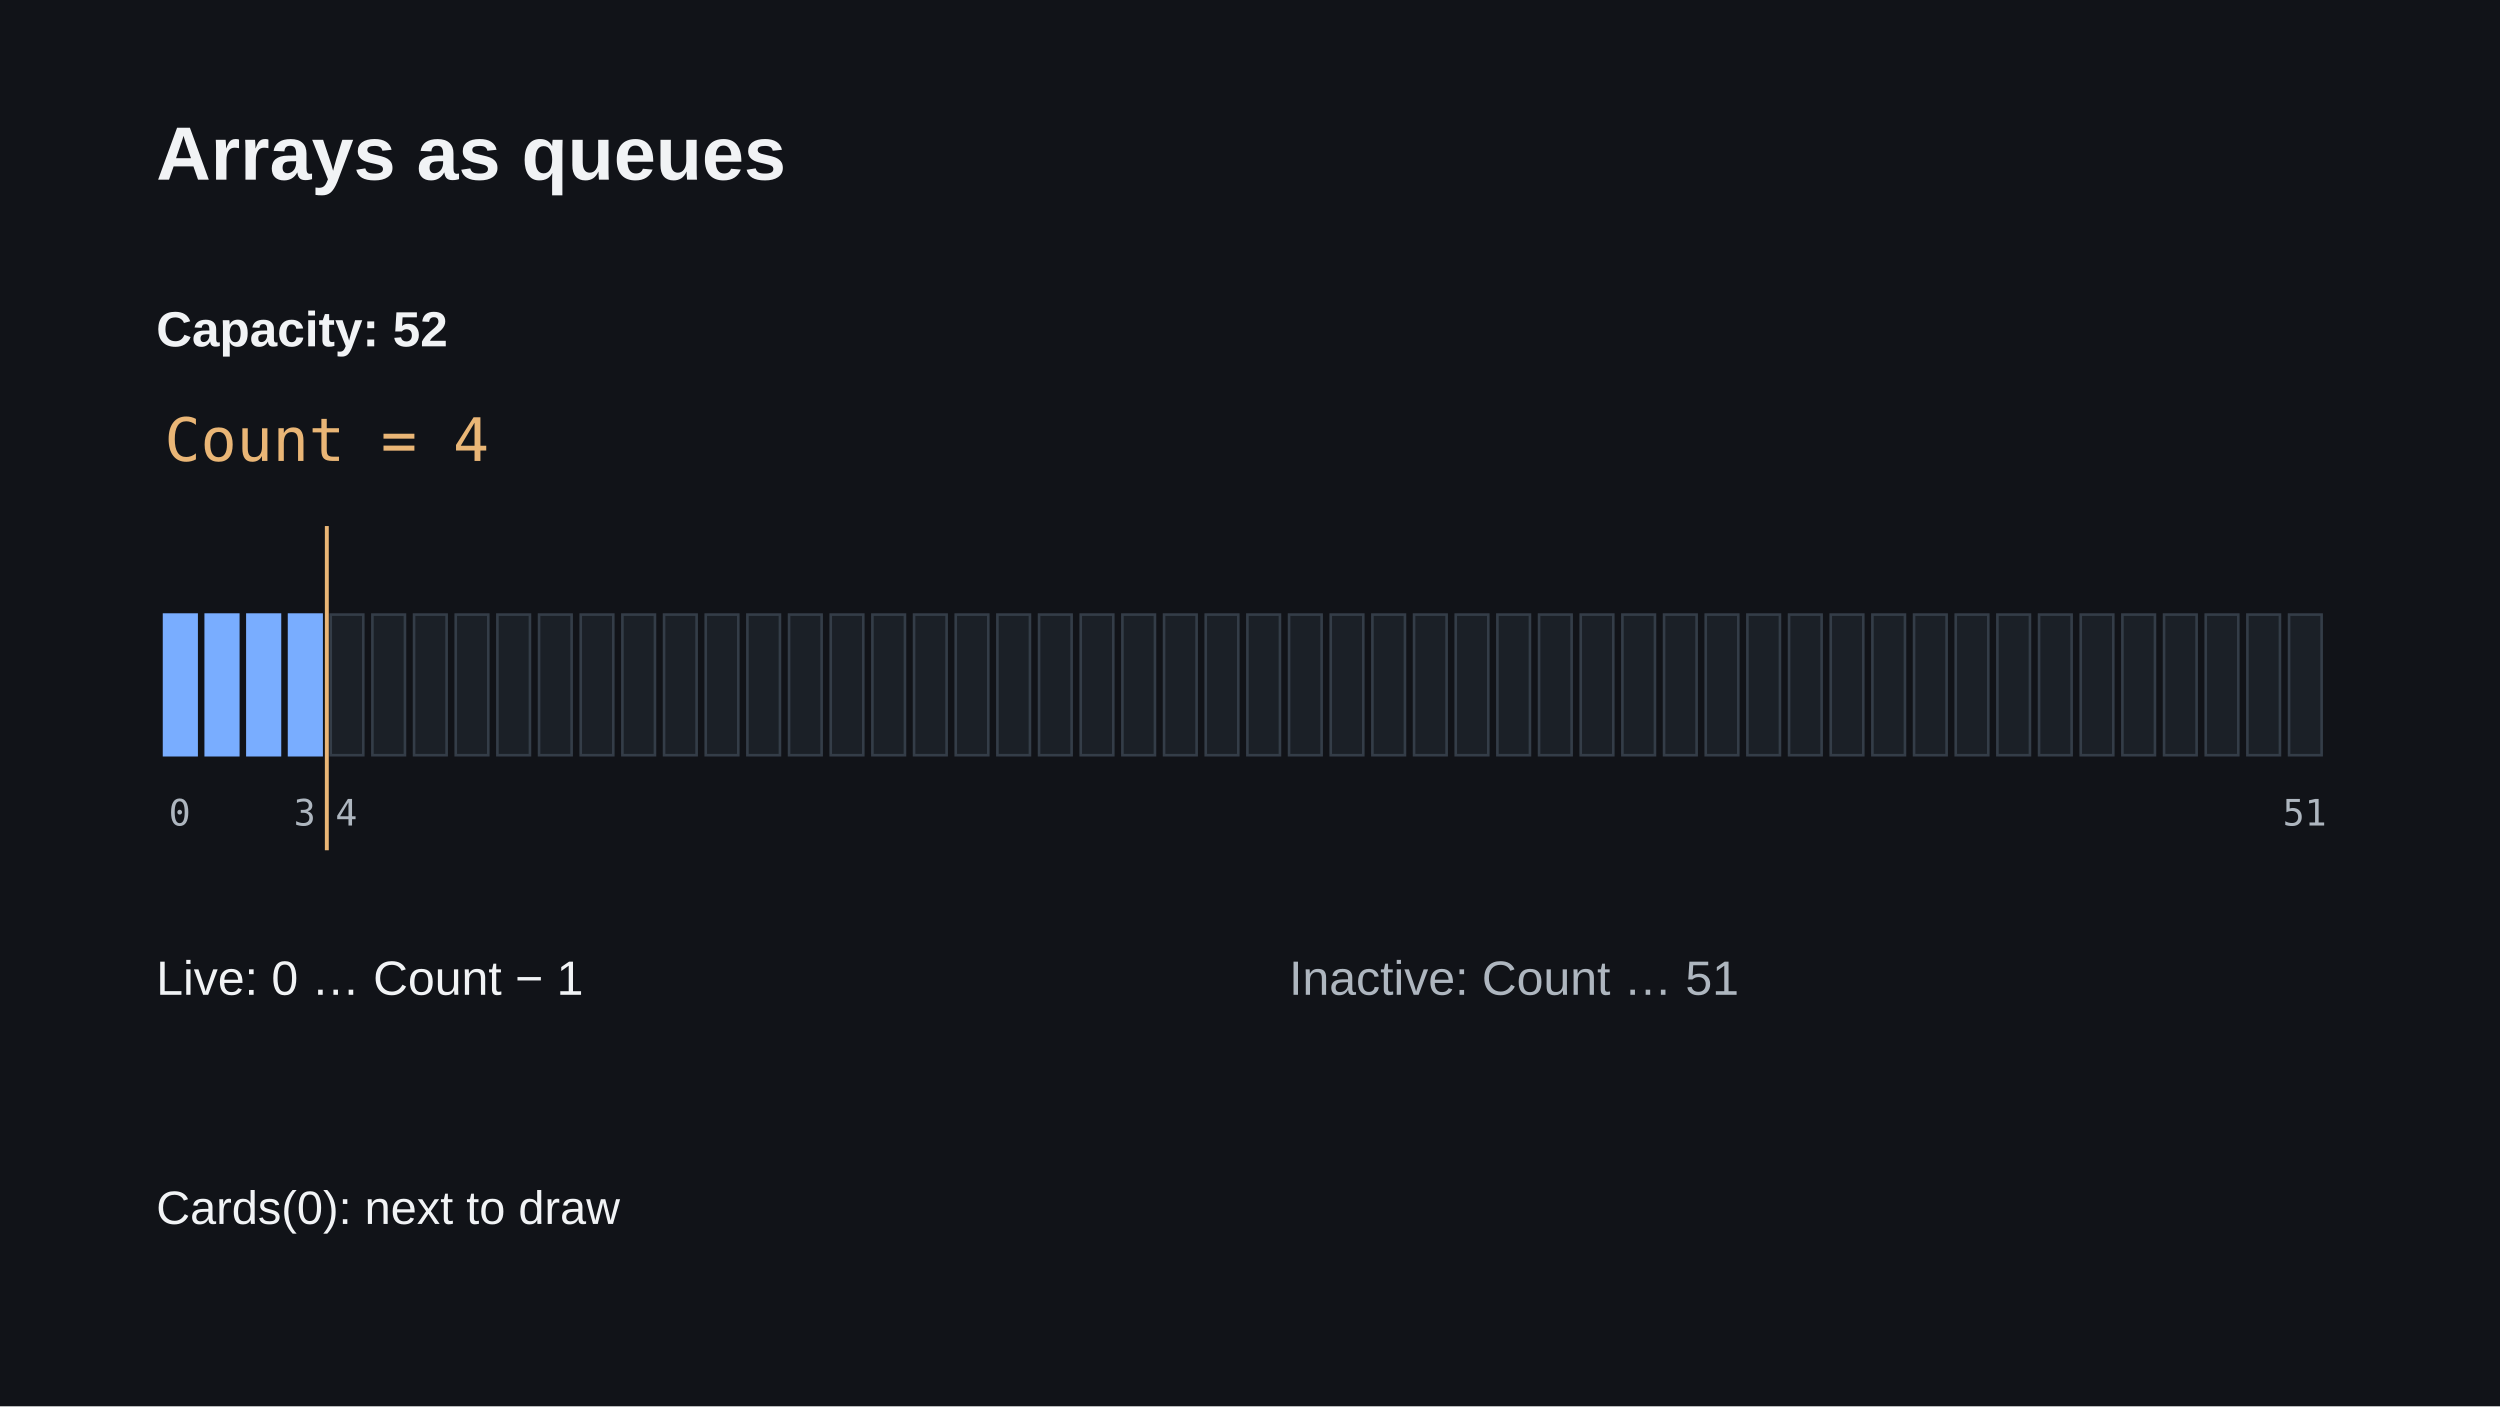
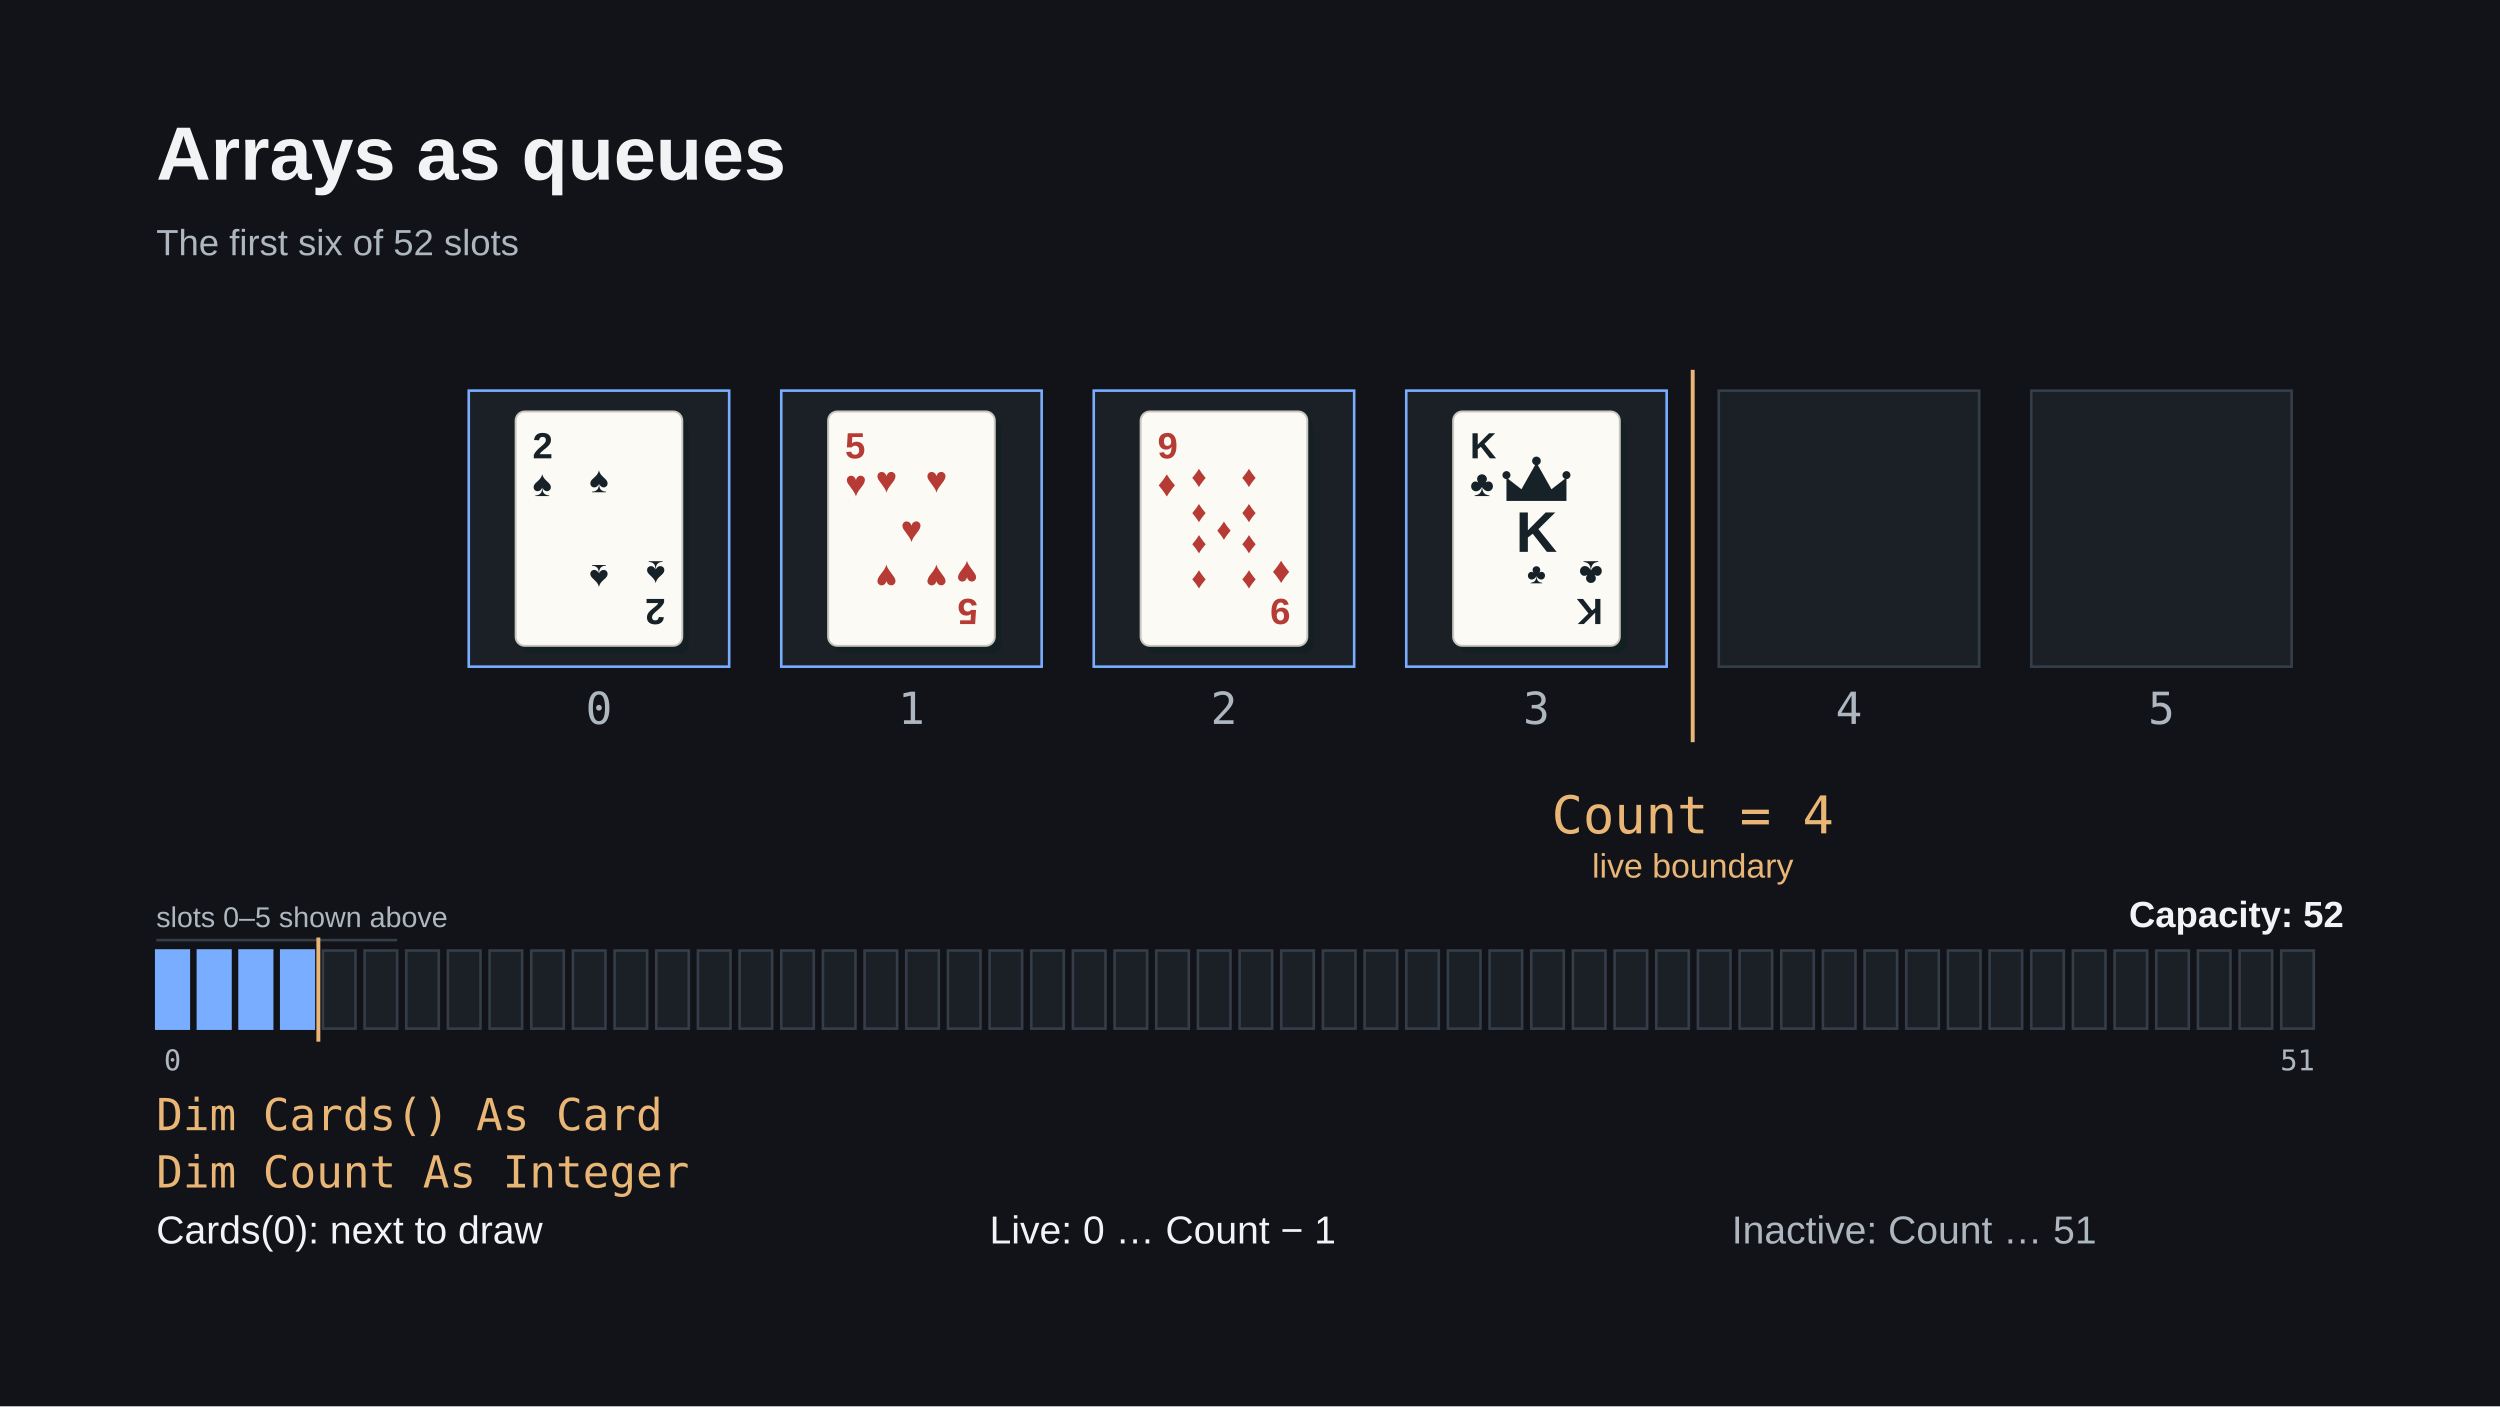
<svg xmlns="http://www.w3.org/2000/svg" width="1920" height="1080" viewBox="0 0 1920 1080" role="img">
  <defs>
    <pattern id="back" width="12" height="12" patternUnits="userSpaceOnUse">
      <path d="M0 6L6 0L12 6L6 12Z" fill="none" stroke="#8fa1c5" stroke-width="1" />
    </pattern>
    <pattern id="felt" width="10" height="10" patternUnits="userSpaceOnUse">
      <path d="M1 2h1M6 7h1" stroke="#ffffff" stroke-opacity=".035" />
    </pattern>
  </defs>
  <rect x="0.00" y="0.00" width="1920.00" height="1080.00" rx="0" fill="#111318" />
  <text x="120.00" y="138.00" font-family="Liberation Sans" font-size="58" font-weight="700" fill="#f1f3f5" text-anchor="start" opacity="1" xml:space="preserve">Arrays as queues</text>
-   <text x="120.00" y="266.00" font-family="Liberation Sans" font-size="38" font-weight="700" fill="#f1f3f5" text-anchor="start" opacity="1" xml:space="preserve">Capacity: 52</text>
-   <rect x="126.00" y="472.00" width="25.00" height="108.00" rx="0" fill="#79adff" stroke="#79adff" stroke-width="2" />
-   <rect x="158.00" y="472.00" width="25.00" height="108.00" rx="0" fill="#79adff" stroke="#79adff" stroke-width="2" />
-   <rect x="190.00" y="472.00" width="25.00" height="108.00" rx="0" fill="#79adff" stroke="#79adff" stroke-width="2" />
-   <rect x="222.00" y="472.00" width="25.00" height="108.00" rx="0" fill="#79adff" stroke="#79adff" stroke-width="2" />
-   <rect x="254.00" y="472.00" width="25.00" height="108.00" rx="0" fill="#1b2027" stroke="#343d48" stroke-width="2" />
-   <rect x="286.00" y="472.00" width="25.00" height="108.00" rx="0" fill="#1b2027" stroke="#343d48" stroke-width="2" />
-   <rect x="318.00" y="472.00" width="25.00" height="108.00" rx="0" fill="#1b2027" stroke="#343d48" stroke-width="2" />
-   <rect x="350.00" y="472.00" width="25.00" height="108.00" rx="0" fill="#1b2027" stroke="#343d48" stroke-width="2" />
-   <rect x="382.00" y="472.00" width="25.00" height="108.00" rx="0" fill="#1b2027" stroke="#343d48" stroke-width="2" />
-   <rect x="414.00" y="472.00" width="25.00" height="108.00" rx="0" fill="#1b2027" stroke="#343d48" stroke-width="2" />
-   <rect x="446.00" y="472.00" width="25.00" height="108.00" rx="0" fill="#1b2027" stroke="#343d48" stroke-width="2" />
-   <rect x="478.00" y="472.00" width="25.00" height="108.00" rx="0" fill="#1b2027" stroke="#343d48" stroke-width="2" />
-   <rect x="510.00" y="472.00" width="25.00" height="108.00" rx="0" fill="#1b2027" stroke="#343d48" stroke-width="2" />
-   <rect x="542.00" y="472.00" width="25.00" height="108.00" rx="0" fill="#1b2027" stroke="#343d48" stroke-width="2" />
-   <rect x="574.00" y="472.00" width="25.00" height="108.00" rx="0" fill="#1b2027" stroke="#343d48" stroke-width="2" />
-   <rect x="606.00" y="472.00" width="25.00" height="108.00" rx="0" fill="#1b2027" stroke="#343d48" stroke-width="2" />
-   <rect x="638.00" y="472.00" width="25.00" height="108.00" rx="0" fill="#1b2027" stroke="#343d48" stroke-width="2" />
-   <rect x="670.00" y="472.00" width="25.00" height="108.00" rx="0" fill="#1b2027" stroke="#343d48" stroke-width="2" />
-   <rect x="702.00" y="472.00" width="25.00" height="108.00" rx="0" fill="#1b2027" stroke="#343d48" stroke-width="2" />
-   <rect x="734.00" y="472.00" width="25.00" height="108.00" rx="0" fill="#1b2027" stroke="#343d48" stroke-width="2" />
-   <rect x="766.00" y="472.00" width="25.00" height="108.00" rx="0" fill="#1b2027" stroke="#343d48" stroke-width="2" />
-   <rect x="798.00" y="472.00" width="25.00" height="108.00" rx="0" fill="#1b2027" stroke="#343d48" stroke-width="2" />
-   <rect x="830.00" y="472.00" width="25.00" height="108.00" rx="0" fill="#1b2027" stroke="#343d48" stroke-width="2" />
-   <rect x="862.00" y="472.00" width="25.00" height="108.00" rx="0" fill="#1b2027" stroke="#343d48" stroke-width="2" />
-   <rect x="894.00" y="472.00" width="25.00" height="108.00" rx="0" fill="#1b2027" stroke="#343d48" stroke-width="2" />
-   <rect x="926.00" y="472.00" width="25.00" height="108.00" rx="0" fill="#1b2027" stroke="#343d48" stroke-width="2" />
-   <rect x="958.00" y="472.00" width="25.00" height="108.00" rx="0" fill="#1b2027" stroke="#343d48" stroke-width="2" />
-   <rect x="990.00" y="472.00" width="25.00" height="108.00" rx="0" fill="#1b2027" stroke="#343d48" stroke-width="2" />
-   <rect x="1022.00" y="472.00" width="25.00" height="108.00" rx="0" fill="#1b2027" stroke="#343d48" stroke-width="2" />
-   <rect x="1054.00" y="472.00" width="25.00" height="108.00" rx="0" fill="#1b2027" stroke="#343d48" stroke-width="2" />
-   <rect x="1086.00" y="472.00" width="25.00" height="108.00" rx="0" fill="#1b2027" stroke="#343d48" stroke-width="2" />
-   <rect x="1118.00" y="472.00" width="25.00" height="108.00" rx="0" fill="#1b2027" stroke="#343d48" stroke-width="2" />
-   <rect x="1150.00" y="472.00" width="25.00" height="108.00" rx="0" fill="#1b2027" stroke="#343d48" stroke-width="2" />
-   <rect x="1182.00" y="472.00" width="25.00" height="108.00" rx="0" fill="#1b2027" stroke="#343d48" stroke-width="2" />
-   <rect x="1214.00" y="472.00" width="25.00" height="108.00" rx="0" fill="#1b2027" stroke="#343d48" stroke-width="2" />
-   <rect x="1246.00" y="472.00" width="25.00" height="108.00" rx="0" fill="#1b2027" stroke="#343d48" stroke-width="2" />
-   <rect x="1278.00" y="472.00" width="25.00" height="108.00" rx="0" fill="#1b2027" stroke="#343d48" stroke-width="2" />
-   <rect x="1310.00" y="472.00" width="25.00" height="108.00" rx="0" fill="#1b2027" stroke="#343d48" stroke-width="2" />
-   <rect x="1342.00" y="472.00" width="25.00" height="108.00" rx="0" fill="#1b2027" stroke="#343d48" stroke-width="2" />
-   <rect x="1374.00" y="472.00" width="25.00" height="108.00" rx="0" fill="#1b2027" stroke="#343d48" stroke-width="2" />
-   <rect x="1406.00" y="472.00" width="25.00" height="108.00" rx="0" fill="#1b2027" stroke="#343d48" stroke-width="2" />
-   <rect x="1438.00" y="472.00" width="25.00" height="108.00" rx="0" fill="#1b2027" stroke="#343d48" stroke-width="2" />
-   <rect x="1470.00" y="472.00" width="25.00" height="108.00" rx="0" fill="#1b2027" stroke="#343d48" stroke-width="2" />
-   <rect x="1502.00" y="472.00" width="25.00" height="108.00" rx="0" fill="#1b2027" stroke="#343d48" stroke-width="2" />
-   <rect x="1534.00" y="472.00" width="25.00" height="108.00" rx="0" fill="#1b2027" stroke="#343d48" stroke-width="2" />
-   <rect x="1566.00" y="472.00" width="25.00" height="108.00" rx="0" fill="#1b2027" stroke="#343d48" stroke-width="2" />
-   <rect x="1598.00" y="472.00" width="25.00" height="108.00" rx="0" fill="#1b2027" stroke="#343d48" stroke-width="2" />
-   <rect x="1630.00" y="472.00" width="25.00" height="108.00" rx="0" fill="#1b2027" stroke="#343d48" stroke-width="2" />
-   <rect x="1662.00" y="472.00" width="25.00" height="108.00" rx="0" fill="#1b2027" stroke="#343d48" stroke-width="2" />
-   <rect x="1694.00" y="472.00" width="25.00" height="108.00" rx="0" fill="#1b2027" stroke="#343d48" stroke-width="2" />
-   <rect x="1726.00" y="472.00" width="25.00" height="108.00" rx="0" fill="#1b2027" stroke="#343d48" stroke-width="2" />
-   <rect x="1758.00" y="472.00" width="25.00" height="108.00" rx="0" fill="#1b2027" stroke="#343d48" stroke-width="2" />
-   <text x="138.00" y="634.00" font-family="DejaVu Sans Mono" font-size="28" font-weight="400" fill="#aeb6bf" text-anchor="middle" opacity="1" xml:space="preserve">0</text>
-   <text x="234.00" y="634.00" font-family="DejaVu Sans Mono" font-size="28" font-weight="400" fill="#aeb6bf" text-anchor="middle" opacity="1" xml:space="preserve">3</text>
-   <text x="266.00" y="634.00" font-family="DejaVu Sans Mono" font-size="28" font-weight="400" fill="#aeb6bf" text-anchor="middle" opacity="1" xml:space="preserve">4</text>
-   <text x="1770.00" y="634.00" font-family="DejaVu Sans Mono" font-size="28" font-weight="400" fill="#aeb6bf" text-anchor="middle" opacity="1" xml:space="preserve">51</text>
-   <path d="M251.00 404.00L251.00 653.00" fill="none" stroke="#eab676" stroke-width="3" />
-   <text x="251.00" y="354.00" font-family="DejaVu Sans Mono" font-size="46" font-weight="400" fill="#eab676" text-anchor="middle" opacity="1" xml:space="preserve">Count = 4</text>
-   <text x="120.00" y="764.00" font-family="Liberation Sans" font-size="37" font-weight="400" fill="#f1f3f5" text-anchor="start" opacity="1" xml:space="preserve">Live: 0 … Count − 1</text>
-   <text x="990.00" y="764.00" font-family="Liberation Sans" font-size="37" font-weight="400" fill="#aeb6bf" text-anchor="start" opacity="1" xml:space="preserve">Inactive: Count … 51</text>
-   <text x="120.00" y="940.00" font-family="Liberation Sans" font-size="36" font-weight="400" fill="#f1f3f5" text-anchor="start" opacity="1" xml:space="preserve">Cards(0): next to draw</text>
+   <text x="120.00" y="196.00" font-family="Liberation Sans" font-size="28" font-weight="400" fill="#aeb6bf" text-anchor="start" opacity="1" xml:space="preserve">The first six of 52 slots</text>
+   <rect x="360.00" y="300.00" width="200.00" height="212.00" rx="0" fill="#1b2027" stroke="#79adff" stroke-width="2" />
+   <text x="460.00" y="556.00" font-family="DejaVu Sans Mono" font-size="34" font-weight="400" fill="#aeb6bf" text-anchor="middle" opacity="1" xml:space="preserve">0</text>
+   <g opacity="1">
+     <rect x="401.00" y="322.00" width="128.00" height="180.00" rx="7" fill="#001e18" opacity="0.28" />
+     <rect x="396.00" y="316.00" width="128.00" height="180.00" rx="7" fill="#fbfaf4" stroke="#c9c7bd" stroke-width="1.5" />
+     <text x="409.00" y="352.00" font-family="Liberation Sans" font-size="28" font-weight="700" fill="#172128" text-anchor="start" opacity="1" xml:space="preserve">2</text>
+     <text x="409.00" y="381.00" font-family="Liberation Sans" font-size="28" font-weight="400" fill="#172128" text-anchor="start" opacity="1" xml:space="preserve">♠</text>
+     <g transform="rotate(180 460.0 406.0)">
+       <text x="409.00" y="352.00" font-family="Liberation Sans" font-size="28" font-weight="700" fill="#172128" text-anchor="start" opacity="1" xml:space="preserve">2</text>
+       <text x="409.00" y="381.00" font-family="Liberation Sans" font-size="28" font-weight="400" fill="#172128" text-anchor="start" opacity="1" xml:space="preserve">♠</text>
+     </g>
+     <text x="460.00" y="378.08" font-family="Liberation Sans" font-size="28" font-weight="400" fill="#172128" text-anchor="middle" opacity="1" xml:space="preserve">♠</text>
+     <g transform="rotate(180 460.00 444.00)">
+       <text x="460.00" y="454.08" font-family="Liberation Sans" font-size="28" font-weight="400" fill="#172128" text-anchor="middle" opacity="1" xml:space="preserve">♠</text>
+     </g>
+   </g>
+   <rect x="600.00" y="300.00" width="200.00" height="212.00" rx="0" fill="#1b2027" stroke="#79adff" stroke-width="2" />
+   <text x="700.00" y="556.00" font-family="DejaVu Sans Mono" font-size="34" font-weight="400" fill="#aeb6bf" text-anchor="middle" opacity="1" xml:space="preserve">1</text>
+   <g opacity="1">
+     <rect x="641.00" y="322.00" width="128.00" height="180.00" rx="7" fill="#001e18" opacity="0.28" />
+     <rect x="636.00" y="316.00" width="128.00" height="180.00" rx="7" fill="#fbfaf4" stroke="#c9c7bd" stroke-width="1.5" />
+     <text x="649.00" y="352.00" font-family="Liberation Sans" font-size="28" font-weight="700" fill="#b53b34" text-anchor="start" opacity="1" xml:space="preserve">5</text>
+     <text x="649.00" y="381.00" font-family="Liberation Sans" font-size="28" font-weight="400" fill="#b53b34" text-anchor="start" opacity="1" xml:space="preserve">♥</text>
+     <g transform="rotate(180 700.0 406.0)">
+       <text x="649.00" y="352.00" font-family="Liberation Sans" font-size="28" font-weight="700" fill="#b53b34" text-anchor="start" opacity="1" xml:space="preserve">5</text>
+       <text x="649.00" y="381.00" font-family="Liberation Sans" font-size="28" font-weight="400" fill="#b53b34" text-anchor="start" opacity="1" xml:space="preserve">♥</text>
+     </g>
+     <text x="680.80" y="378.08" font-family="Liberation Sans" font-size="28" font-weight="400" fill="#b53b34" text-anchor="middle" opacity="1" xml:space="preserve">♥</text>
+     <g transform="rotate(180 719.20 444.00)">
+       <text x="719.20" y="454.08" font-family="Liberation Sans" font-size="28" font-weight="400" fill="#b53b34" text-anchor="middle" opacity="1" xml:space="preserve">♥</text>
+     </g>
+     <text x="719.20" y="378.08" font-family="Liberation Sans" font-size="28" font-weight="400" fill="#b53b34" text-anchor="middle" opacity="1" xml:space="preserve">♥</text>
+     <g transform="rotate(180 680.80 444.00)">
+       <text x="680.80" y="454.08" font-family="Liberation Sans" font-size="28" font-weight="400" fill="#b53b34" text-anchor="middle" opacity="1" xml:space="preserve">♥</text>
+     </g>
+     <text x="700.00" y="416.08" font-family="Liberation Sans" font-size="28" font-weight="400" fill="#b53b34" text-anchor="middle" opacity="1" xml:space="preserve">♥</text>
+   </g>
+   <rect x="840.00" y="300.00" width="200.00" height="212.00" rx="0" fill="#1b2027" stroke="#79adff" stroke-width="2" />
+   <text x="940.00" y="556.00" font-family="DejaVu Sans Mono" font-size="34" font-weight="400" fill="#aeb6bf" text-anchor="middle" opacity="1" xml:space="preserve">2</text>
+   <g opacity="1">
+     <rect x="881.00" y="322.00" width="128.00" height="180.00" rx="7" fill="#001e18" opacity="0.28" />
+     <rect x="876.00" y="316.00" width="128.00" height="180.00" rx="7" fill="#fbfaf4" stroke="#c9c7bd" stroke-width="1.5" />
+     <text x="889.00" y="352.00" font-family="Liberation Sans" font-size="28" font-weight="700" fill="#b53b34" text-anchor="start" opacity="1" xml:space="preserve">9</text>
+     <text x="889.00" y="381.00" font-family="Liberation Sans" font-size="28" font-weight="400" fill="#b53b34" text-anchor="start" opacity="1" xml:space="preserve">♦</text>
+     <g transform="rotate(180 940.0 406.0)">
+       <text x="889.00" y="352.00" font-family="Liberation Sans" font-size="28" font-weight="700" fill="#b53b34" text-anchor="start" opacity="1" xml:space="preserve">9</text>
+       <text x="889.00" y="381.00" font-family="Liberation Sans" font-size="28" font-weight="400" fill="#b53b34" text-anchor="start" opacity="1" xml:space="preserve">♦</text>
+     </g>
+     <text x="920.80" y="373.78" font-family="Liberation Sans" font-size="23" font-weight="400" fill="#b53b34" text-anchor="middle" opacity="1" xml:space="preserve">♦</text>
+     <g transform="rotate(180 959.20 446.50)">
+       <text x="959.20" y="454.78" font-family="Liberation Sans" font-size="23" font-weight="400" fill="#b53b34" text-anchor="middle" opacity="1" xml:space="preserve">♦</text>
+     </g>
+     <text x="959.20" y="373.78" font-family="Liberation Sans" font-size="23" font-weight="400" fill="#b53b34" text-anchor="middle" opacity="1" xml:space="preserve">♦</text>
+     <g transform="rotate(180 920.80 446.50)">
+       <text x="920.80" y="454.78" font-family="Liberation Sans" font-size="23" font-weight="400" fill="#b53b34" text-anchor="middle" opacity="1" xml:space="preserve">♦</text>
+     </g>
+     <text x="920.80" y="400.78" font-family="Liberation Sans" font-size="23" font-weight="400" fill="#b53b34" text-anchor="middle" opacity="1" xml:space="preserve">♦</text>
+     <g transform="rotate(180 959.20 419.50)">
+       <text x="959.20" y="427.78" font-family="Liberation Sans" font-size="23" font-weight="400" fill="#b53b34" text-anchor="middle" opacity="1" xml:space="preserve">♦</text>
+     </g>
+     <text x="959.20" y="400.78" font-family="Liberation Sans" font-size="23" font-weight="400" fill="#b53b34" text-anchor="middle" opacity="1" xml:space="preserve">♦</text>
+     <g transform="rotate(180 920.80 419.50)">
+       <text x="920.80" y="427.78" font-family="Liberation Sans" font-size="23" font-weight="400" fill="#b53b34" text-anchor="middle" opacity="1" xml:space="preserve">♦</text>
+     </g>
+     <text x="940.00" y="414.28" font-family="Liberation Sans" font-size="23" font-weight="400" fill="#b53b34" text-anchor="middle" opacity="1" xml:space="preserve">♦</text>
+   </g>
+   <rect x="1080.00" y="300.00" width="200.00" height="212.00" rx="0" fill="#1b2027" stroke="#79adff" stroke-width="2" />
+   <text x="1180.00" y="556.00" font-family="DejaVu Sans Mono" font-size="34" font-weight="400" fill="#aeb6bf" text-anchor="middle" opacity="1" xml:space="preserve">3</text>
+   <g opacity="1">
+     <rect x="1121.00" y="322.00" width="128.00" height="180.00" rx="7" fill="#001e18" opacity="0.28" />
+     <rect x="1116.00" y="316.00" width="128.00" height="180.00" rx="7" fill="#fbfaf4" stroke="#c9c7bd" stroke-width="1.5" />
+     <text x="1129.00" y="352.00" font-family="Liberation Sans" font-size="28" font-weight="700" fill="#172128" text-anchor="start" opacity="1" xml:space="preserve">K</text>
+     <text x="1129.00" y="381.00" font-family="Liberation Sans" font-size="28" font-weight="400" fill="#172128" text-anchor="start" opacity="1" xml:space="preserve">♣</text>
+     <g transform="rotate(180 1180.0 406.0)">
+       <text x="1129.00" y="352.00" font-family="Liberation Sans" font-size="28" font-weight="700" fill="#172128" text-anchor="start" opacity="1" xml:space="preserve">K</text>
+       <text x="1129.00" y="381.00" font-family="Liberation Sans" font-size="28" font-weight="400" fill="#172128" text-anchor="start" opacity="1" xml:space="preserve">♣</text>
+     </g>
+     <g transform="translate(1180.00 371.92) scale(1.280)" fill="#172128">
+       <path d="M-18 10V-4L-9 3 0-13 9 3 18-4V10Z" />
+       <circle cx="-18" cy="-5.5" r="2.4" />
+       <circle cx="0" cy="-14" r="2.6" />
+       <circle cx="18" cy="-5.5" r="2.4" />
+     </g>
+     <text x="1180.00" y="423.84" font-family="Liberation Sans" font-size="44" font-weight="700" fill="#172128" text-anchor="middle" opacity="1" xml:space="preserve">K</text>
+     <text x="1180.00" y="448.00" font-family="Liberation Sans" font-size="22" font-weight="400" fill="#172128" text-anchor="middle" opacity="1" xml:space="preserve">♣</text>
+   </g>
+   <rect x="1320.00" y="300.00" width="200.00" height="212.00" rx="0" fill="#1b2027" stroke="#343d48" stroke-width="2" />
+   <text x="1420.00" y="556.00" font-family="DejaVu Sans Mono" font-size="34" font-weight="400" fill="#aeb6bf" text-anchor="middle" opacity="1" xml:space="preserve">4</text>
+   <rect x="1560.00" y="300.00" width="200.00" height="212.00" rx="0" fill="#1b2027" stroke="#343d48" stroke-width="2" />
+   <text x="1660.00" y="556.00" font-family="DejaVu Sans Mono" font-size="34" font-weight="400" fill="#aeb6bf" text-anchor="middle" opacity="1" xml:space="preserve">5</text>
+   <path d="M1300.00 284.00L1300.00 570.00" fill="none" stroke="#eab676" stroke-width="3" />
+   <text x="1300.00" y="640.00" font-family="DejaVu Sans Mono" font-size="40" font-weight="400" fill="#eab676" text-anchor="middle" opacity="1" xml:space="preserve">Count = 4</text>
+   <text x="1300.00" y="674.00" font-family="Liberation Sans" font-size="26" font-weight="400" fill="#eab676" text-anchor="middle" opacity="1" xml:space="preserve">live boundary</text>
+   <text x="120.00" y="712.00" font-family="Liberation Sans" font-size="22" font-weight="400" fill="#aeb6bf" text-anchor="start" opacity="1" xml:space="preserve">slots 0–5 shown above</text>
+   <path d="M120.00 722.00L305.00 722.00" fill="none" stroke="#343d48" stroke-width="2" />
+   <text x="1800.00" y="712.00" font-family="Liberation Sans" font-size="28" font-weight="700" fill="#f1f3f5" text-anchor="end" opacity="1" xml:space="preserve">Capacity: 52</text>
+   <rect x="120.00" y="730.00" width="25.00" height="60.00" rx="0" fill="#79adff" stroke="#79adff" stroke-width="2" />
+   <rect x="152.00" y="730.00" width="25.00" height="60.00" rx="0" fill="#79adff" stroke="#79adff" stroke-width="2" />
+   <rect x="184.00" y="730.00" width="25.00" height="60.00" rx="0" fill="#79adff" stroke="#79adff" stroke-width="2" />
+   <rect x="216.00" y="730.00" width="25.00" height="60.00" rx="0" fill="#79adff" stroke="#79adff" stroke-width="2" />
+   <rect x="248.00" y="730.00" width="25.00" height="60.00" rx="0" fill="#1b2027" stroke="#343d48" stroke-width="2" />
+   <rect x="280.00" y="730.00" width="25.00" height="60.00" rx="0" fill="#1b2027" stroke="#343d48" stroke-width="2" />
+   <rect x="312.00" y="730.00" width="25.00" height="60.00" rx="0" fill="#1b2027" stroke="#343d48" stroke-width="2" />
+   <rect x="344.00" y="730.00" width="25.00" height="60.00" rx="0" fill="#1b2027" stroke="#343d48" stroke-width="2" />
+   <rect x="376.00" y="730.00" width="25.00" height="60.00" rx="0" fill="#1b2027" stroke="#343d48" stroke-width="2" />
+   <rect x="408.00" y="730.00" width="25.00" height="60.00" rx="0" fill="#1b2027" stroke="#343d48" stroke-width="2" />
+   <rect x="440.00" y="730.00" width="25.00" height="60.00" rx="0" fill="#1b2027" stroke="#343d48" stroke-width="2" />
+   <rect x="472.00" y="730.00" width="25.00" height="60.00" rx="0" fill="#1b2027" stroke="#343d48" stroke-width="2" />
+   <rect x="504.00" y="730.00" width="25.00" height="60.00" rx="0" fill="#1b2027" stroke="#343d48" stroke-width="2" />
+   <rect x="536.00" y="730.00" width="25.00" height="60.00" rx="0" fill="#1b2027" stroke="#343d48" stroke-width="2" />
+   <rect x="568.00" y="730.00" width="25.00" height="60.00" rx="0" fill="#1b2027" stroke="#343d48" stroke-width="2" />
+   <rect x="600.00" y="730.00" width="25.00" height="60.00" rx="0" fill="#1b2027" stroke="#343d48" stroke-width="2" />
+   <rect x="632.00" y="730.00" width="25.00" height="60.00" rx="0" fill="#1b2027" stroke="#343d48" stroke-width="2" />
+   <rect x="664.00" y="730.00" width="25.00" height="60.00" rx="0" fill="#1b2027" stroke="#343d48" stroke-width="2" />
+   <rect x="696.00" y="730.00" width="25.00" height="60.00" rx="0" fill="#1b2027" stroke="#343d48" stroke-width="2" />
+   <rect x="728.00" y="730.00" width="25.00" height="60.00" rx="0" fill="#1b2027" stroke="#343d48" stroke-width="2" />
+   <rect x="760.00" y="730.00" width="25.00" height="60.00" rx="0" fill="#1b2027" stroke="#343d48" stroke-width="2" />
+   <rect x="792.00" y="730.00" width="25.00" height="60.00" rx="0" fill="#1b2027" stroke="#343d48" stroke-width="2" />
+   <rect x="824.00" y="730.00" width="25.00" height="60.00" rx="0" fill="#1b2027" stroke="#343d48" stroke-width="2" />
+   <rect x="856.00" y="730.00" width="25.00" height="60.00" rx="0" fill="#1b2027" stroke="#343d48" stroke-width="2" />
+   <rect x="888.00" y="730.00" width="25.00" height="60.00" rx="0" fill="#1b2027" stroke="#343d48" stroke-width="2" />
+   <rect x="920.00" y="730.00" width="25.00" height="60.00" rx="0" fill="#1b2027" stroke="#343d48" stroke-width="2" />
+   <rect x="952.00" y="730.00" width="25.00" height="60.00" rx="0" fill="#1b2027" stroke="#343d48" stroke-width="2" />
+   <rect x="984.00" y="730.00" width="25.00" height="60.00" rx="0" fill="#1b2027" stroke="#343d48" stroke-width="2" />
+   <rect x="1016.00" y="730.00" width="25.00" height="60.00" rx="0" fill="#1b2027" stroke="#343d48" stroke-width="2" />
+   <rect x="1048.00" y="730.00" width="25.00" height="60.00" rx="0" fill="#1b2027" stroke="#343d48" stroke-width="2" />
+   <rect x="1080.00" y="730.00" width="25.00" height="60.00" rx="0" fill="#1b2027" stroke="#343d48" stroke-width="2" />
+   <rect x="1112.00" y="730.00" width="25.00" height="60.00" rx="0" fill="#1b2027" stroke="#343d48" stroke-width="2" />
+   <rect x="1144.00" y="730.00" width="25.00" height="60.00" rx="0" fill="#1b2027" stroke="#343d48" stroke-width="2" />
+   <rect x="1176.00" y="730.00" width="25.00" height="60.00" rx="0" fill="#1b2027" stroke="#343d48" stroke-width="2" />
+   <rect x="1208.00" y="730.00" width="25.00" height="60.00" rx="0" fill="#1b2027" stroke="#343d48" stroke-width="2" />
+   <rect x="1240.00" y="730.00" width="25.00" height="60.00" rx="0" fill="#1b2027" stroke="#343d48" stroke-width="2" />
+   <rect x="1272.00" y="730.00" width="25.00" height="60.00" rx="0" fill="#1b2027" stroke="#343d48" stroke-width="2" />
+   <rect x="1304.00" y="730.00" width="25.00" height="60.00" rx="0" fill="#1b2027" stroke="#343d48" stroke-width="2" />
+   <rect x="1336.00" y="730.00" width="25.00" height="60.00" rx="0" fill="#1b2027" stroke="#343d48" stroke-width="2" />
+   <rect x="1368.00" y="730.00" width="25.00" height="60.00" rx="0" fill="#1b2027" stroke="#343d48" stroke-width="2" />
+   <rect x="1400.00" y="730.00" width="25.00" height="60.00" rx="0" fill="#1b2027" stroke="#343d48" stroke-width="2" />
+   <rect x="1432.00" y="730.00" width="25.00" height="60.00" rx="0" fill="#1b2027" stroke="#343d48" stroke-width="2" />
+   <rect x="1464.00" y="730.00" width="25.00" height="60.00" rx="0" fill="#1b2027" stroke="#343d48" stroke-width="2" />
+   <rect x="1496.00" y="730.00" width="25.00" height="60.00" rx="0" fill="#1b2027" stroke="#343d48" stroke-width="2" />
+   <rect x="1528.00" y="730.00" width="25.00" height="60.00" rx="0" fill="#1b2027" stroke="#343d48" stroke-width="2" />
+   <rect x="1560.00" y="730.00" width="25.00" height="60.00" rx="0" fill="#1b2027" stroke="#343d48" stroke-width="2" />
+   <rect x="1592.00" y="730.00" width="25.00" height="60.00" rx="0" fill="#1b2027" stroke="#343d48" stroke-width="2" />
+   <rect x="1624.00" y="730.00" width="25.00" height="60.00" rx="0" fill="#1b2027" stroke="#343d48" stroke-width="2" />
+   <rect x="1656.00" y="730.00" width="25.00" height="60.00" rx="0" fill="#1b2027" stroke="#343d48" stroke-width="2" />
+   <rect x="1688.00" y="730.00" width="25.00" height="60.00" rx="0" fill="#1b2027" stroke="#343d48" stroke-width="2" />
+   <rect x="1720.00" y="730.00" width="25.00" height="60.00" rx="0" fill="#1b2027" stroke="#343d48" stroke-width="2" />
+   <rect x="1752.00" y="730.00" width="25.00" height="60.00" rx="0" fill="#1b2027" stroke="#343d48" stroke-width="2" />
+   <text x="132.50" y="822.00" font-family="DejaVu Sans Mono" font-size="22" font-weight="400" fill="#aeb6bf" text-anchor="middle" opacity="1" xml:space="preserve">0</text>
+   <text x="1764.50" y="822.00" font-family="DejaVu Sans Mono" font-size="22" font-weight="400" fill="#aeb6bf" text-anchor="middle" opacity="1" xml:space="preserve">51</text>
+   <path d="M244.50 720.00L244.50 800.00" fill="none" stroke="#eab676" stroke-width="3" />
+   <text x="120.00" y="868.00" font-family="DejaVu Sans Mono" font-size="34" font-weight="400" fill="#eab676" text-anchor="start" opacity="1" xml:space="preserve">Dim Cards() As Card</text>
+   <text x="120.00" y="912.00" font-family="DejaVu Sans Mono" font-size="34" font-weight="400" fill="#eab676" text-anchor="start" opacity="1" xml:space="preserve">Dim Count As Integer</text>
+   <text x="120.00" y="955.00" font-family="Liberation Sans" font-size="30" font-weight="400" fill="#f1f3f5" text-anchor="start" opacity="1" xml:space="preserve">Cards(0): next to draw</text>
+   <text x="760.00" y="955.00" font-family="Liberation Sans" font-size="30" font-weight="400" fill="#f1f3f5" text-anchor="start" opacity="1" xml:space="preserve">Live: 0 … Count − 1</text>
+   <text x="1330.00" y="955.00" font-family="Liberation Sans" font-size="30" font-weight="400" fill="#aeb6bf" text-anchor="start" opacity="1" xml:space="preserve">Inactive: Count … 51</text>
</svg>
